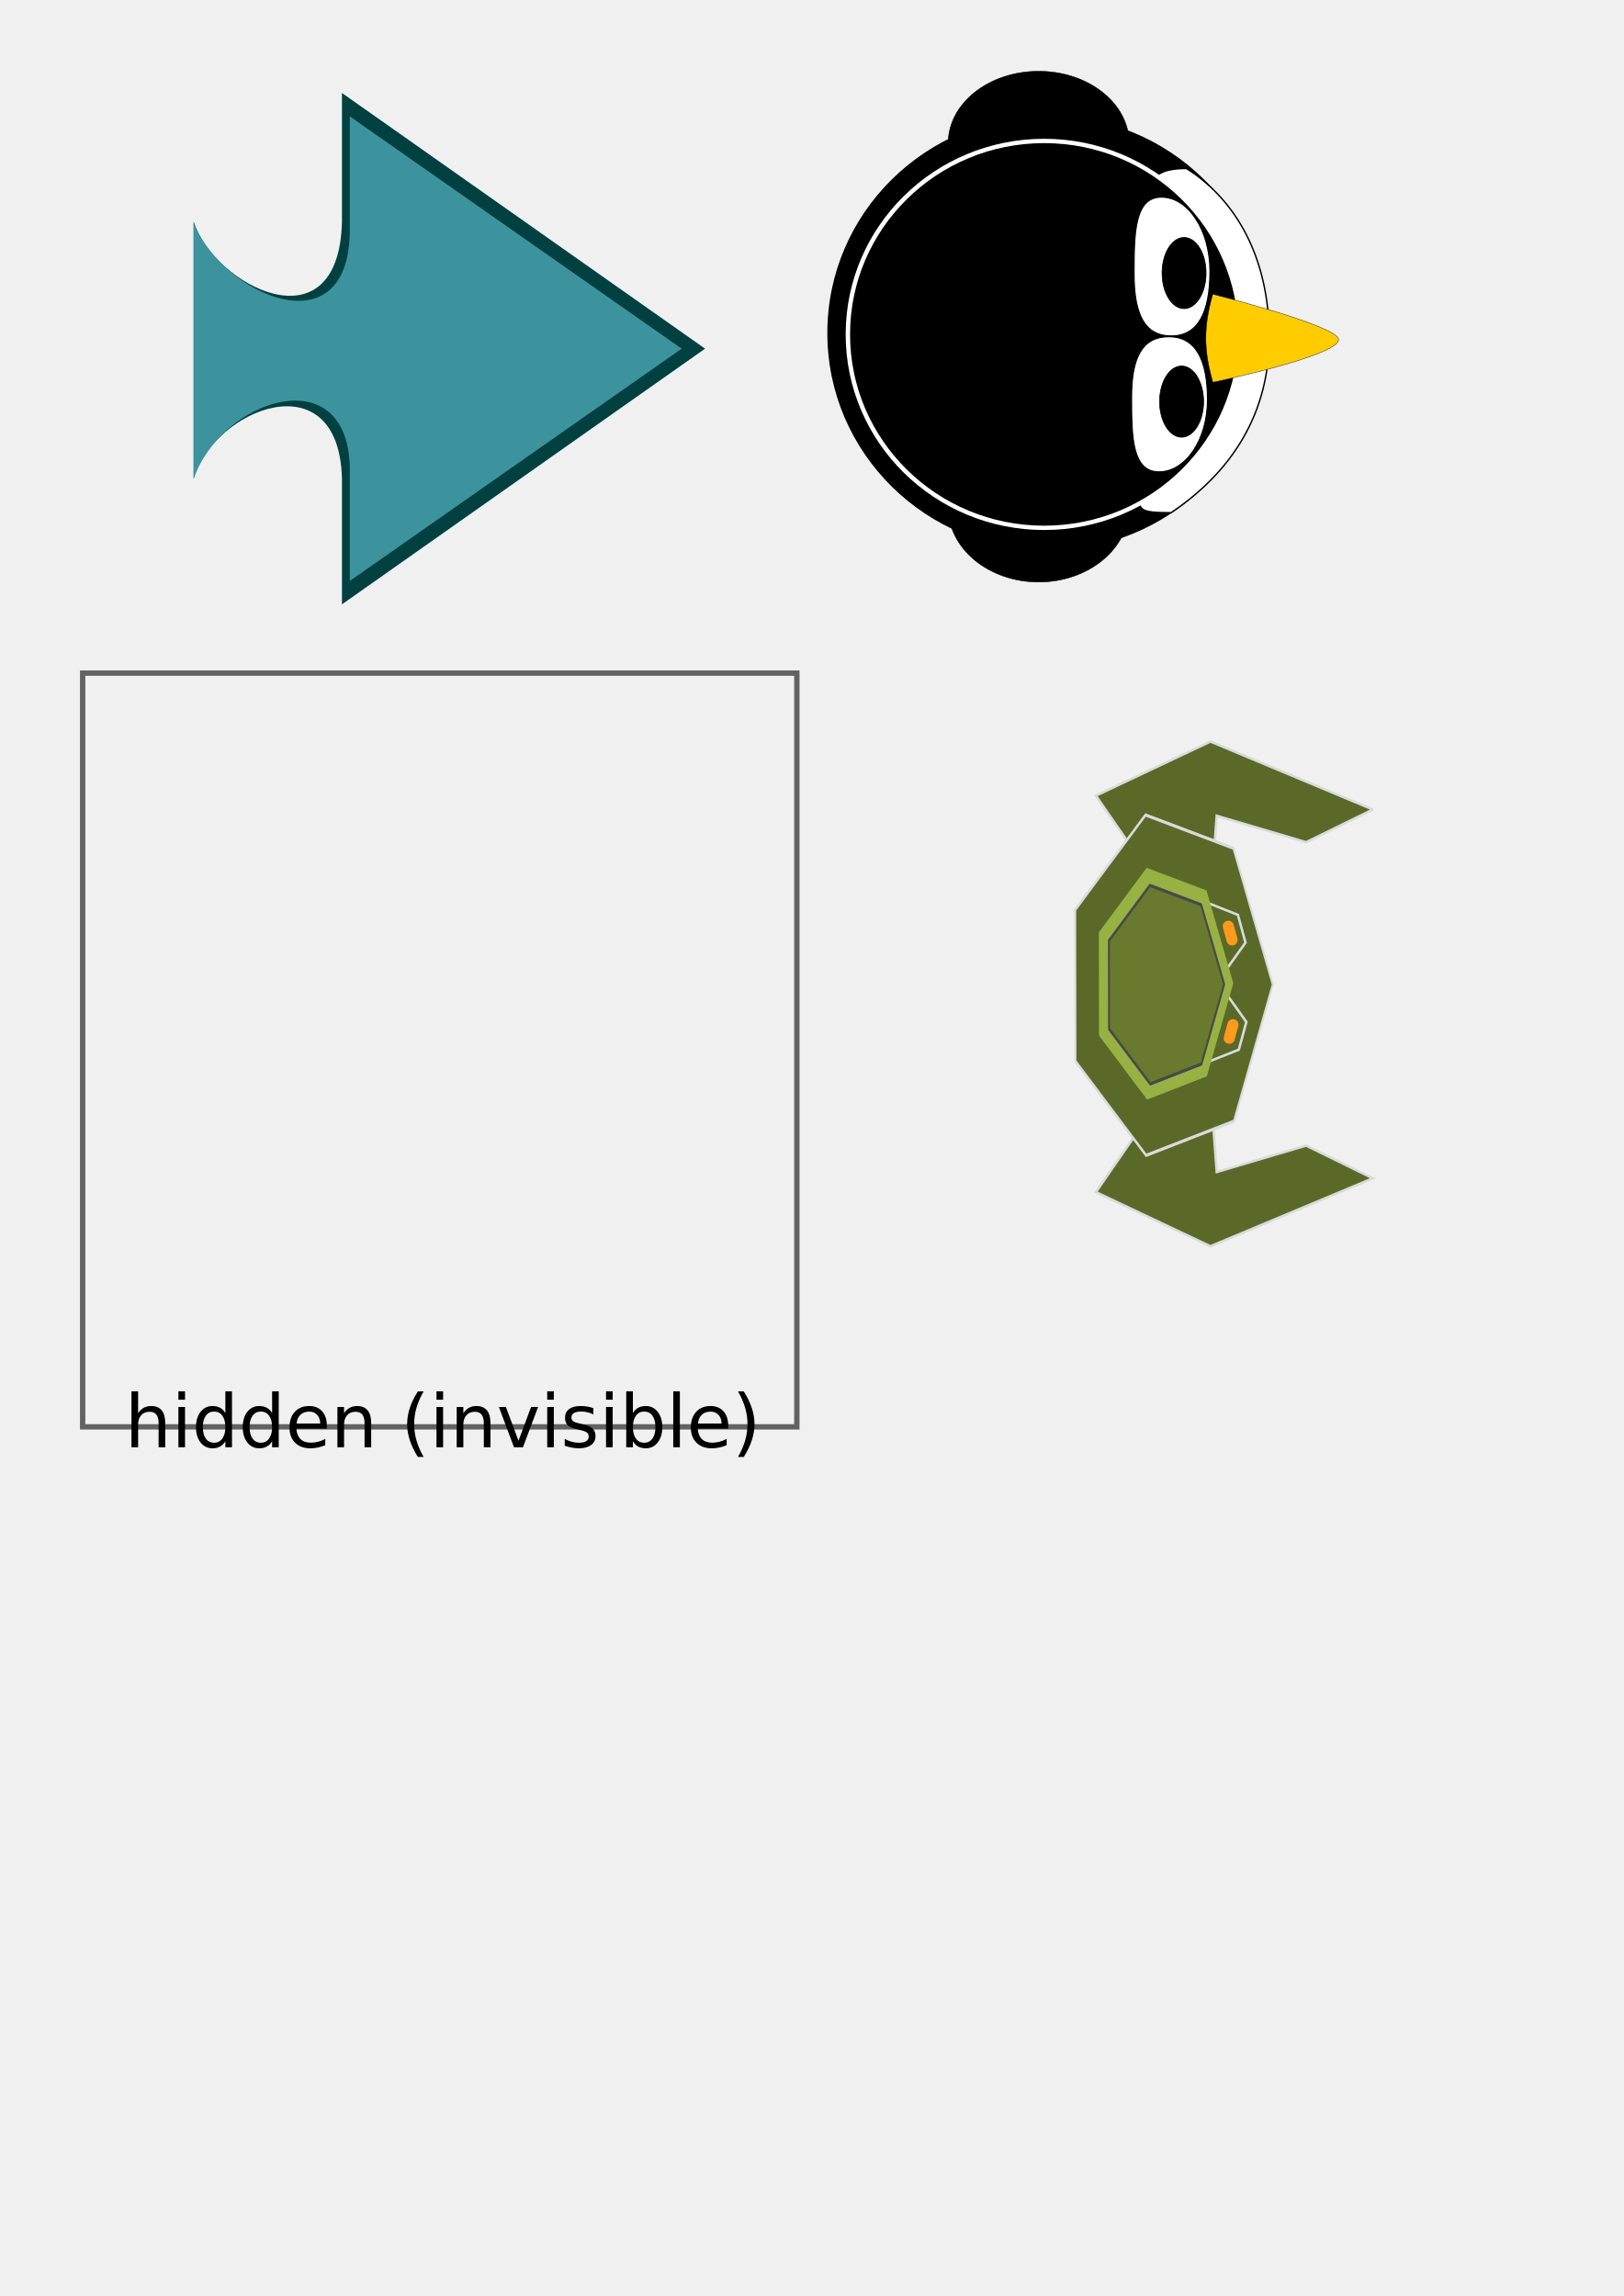
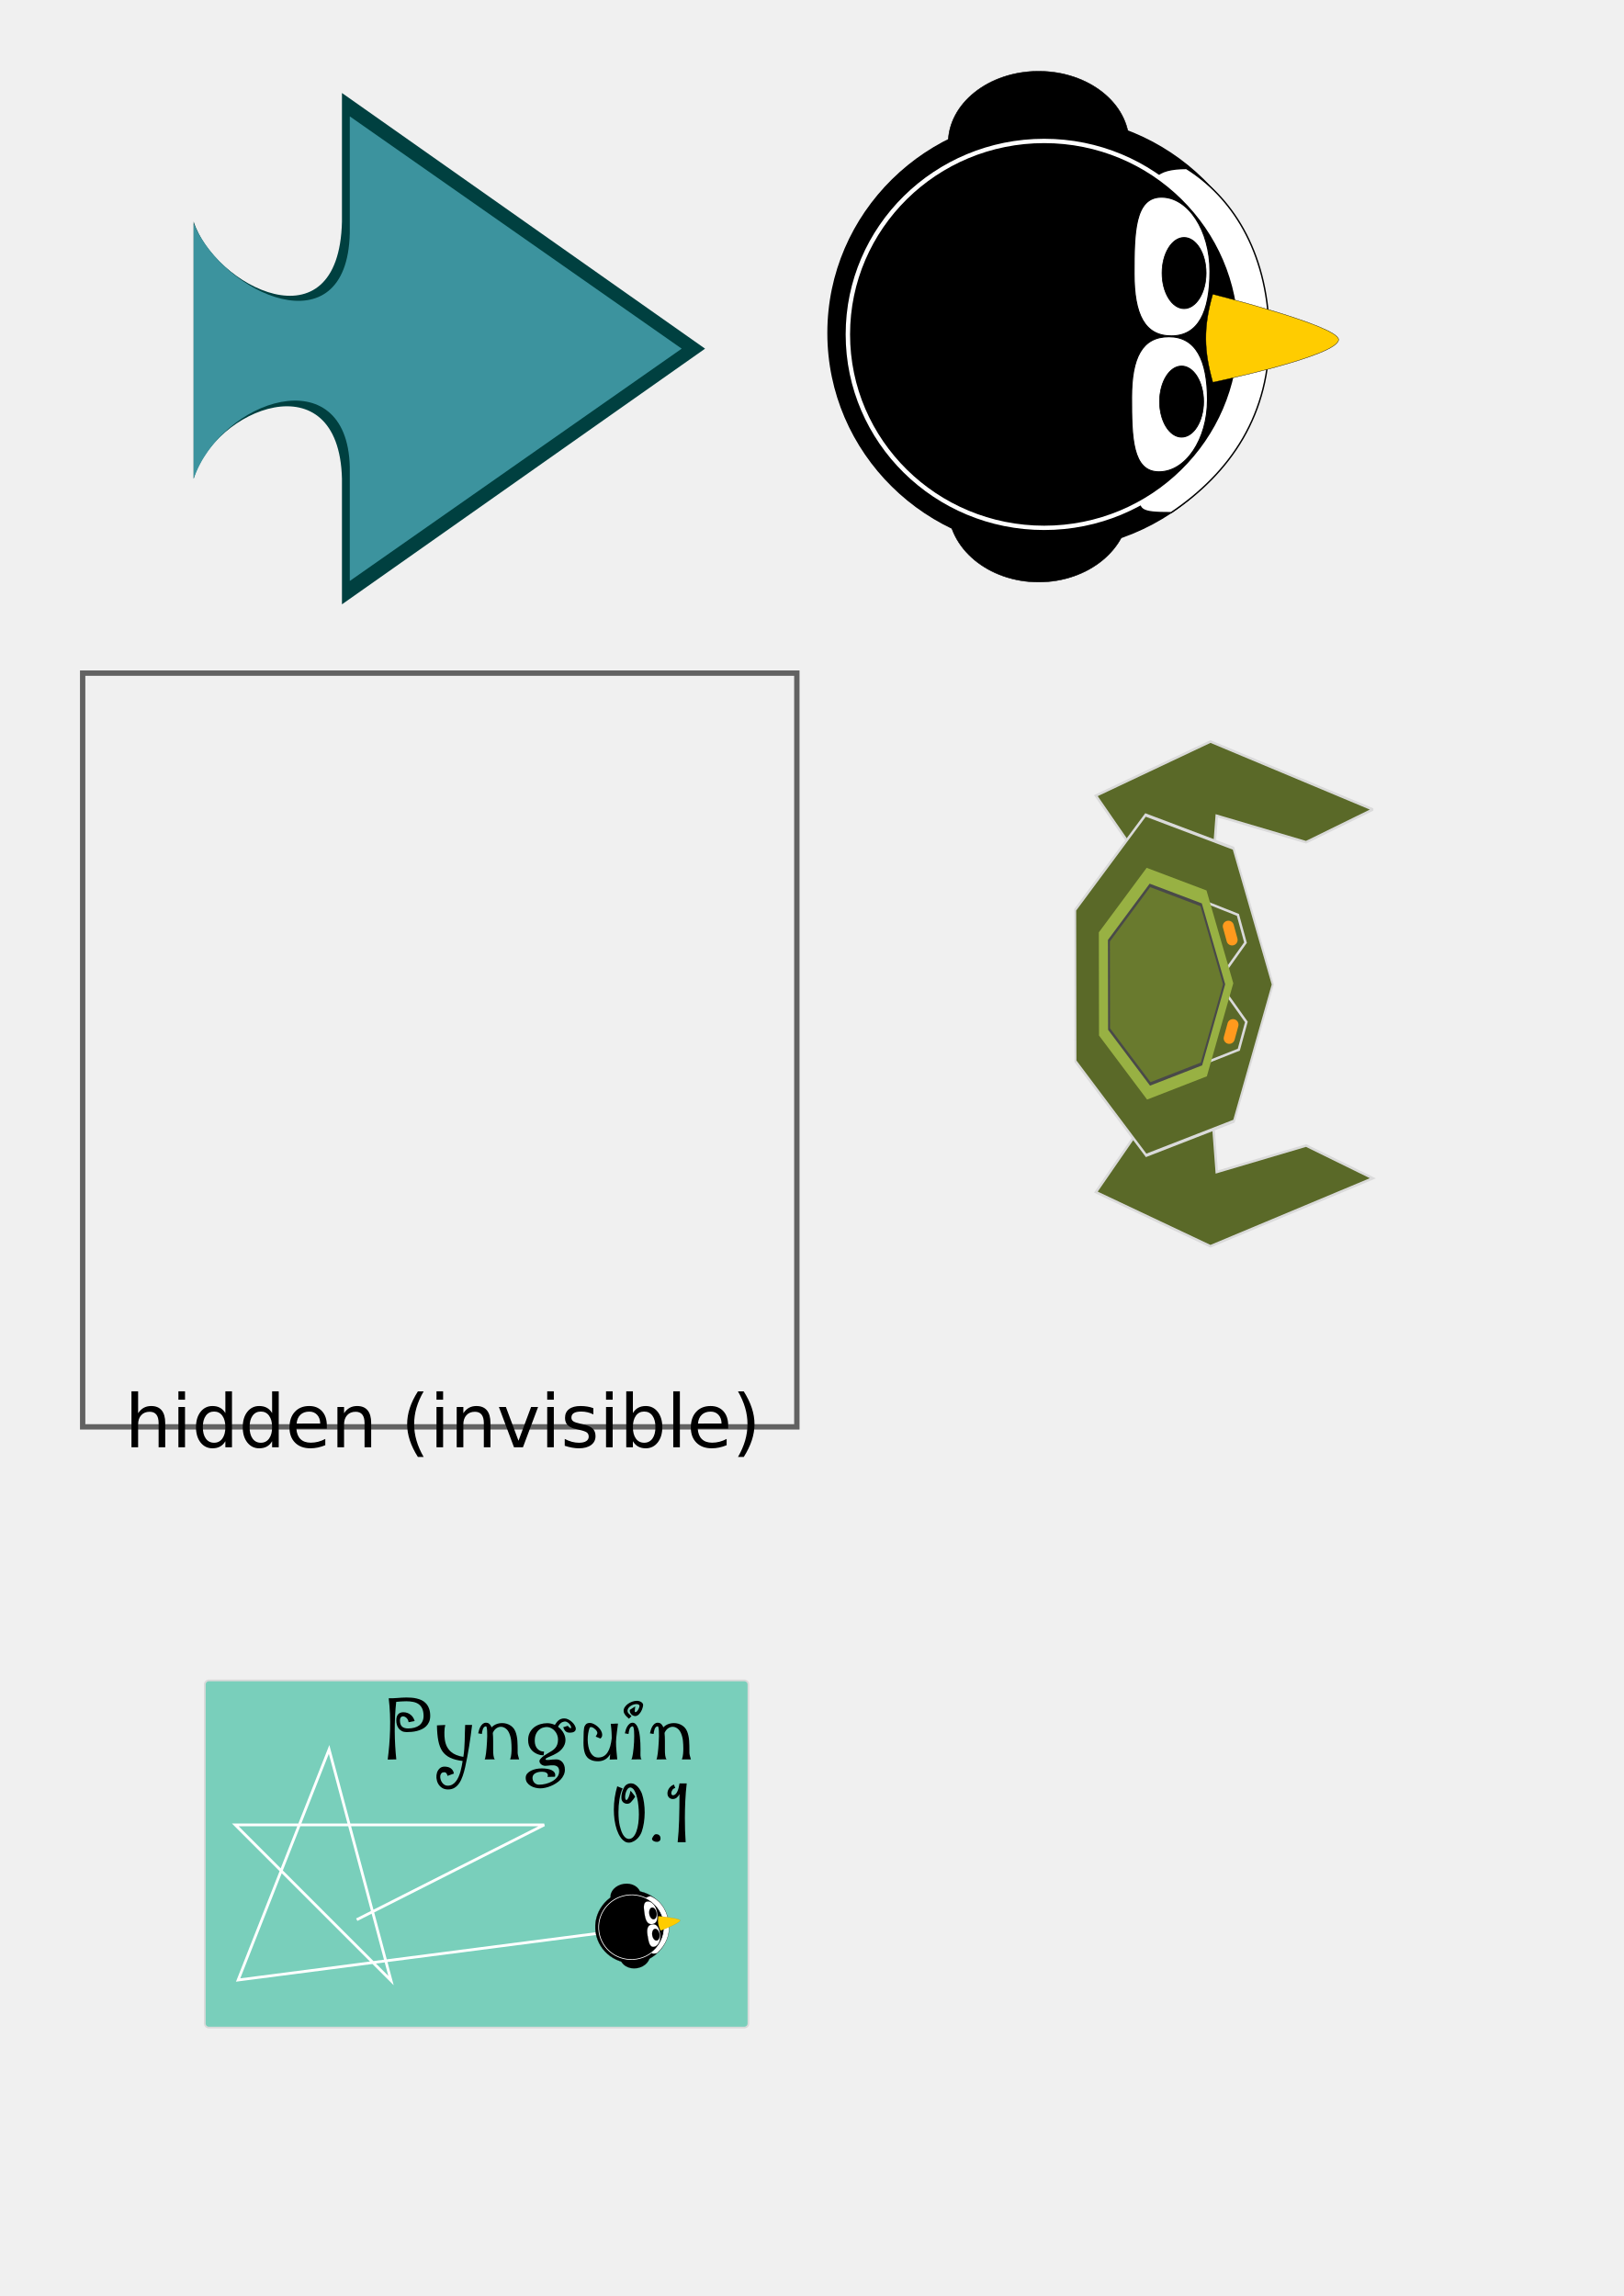
<svg xmlns="http://www.w3.org/2000/svg" width="595.276pt" height="841.89pt">
  <defs>
  </defs>
  <g id="pynguin">
    <path id="path2844" fill="#000000" fill-opacity="1" fill-rule="nonzero" stroke="#000000" stroke-opacity="1" stroke-width="0.731" stroke-linecap="butt" stroke-linejoin="miter" stroke-miterlimit="4" d="M225.714 112.857C225.714 175.186 175.186 225.714 112.857 225.714C50.528 225.714 0 175.186 0 112.857C0 50.528 50.528 0 112.857 0C175.186 0 225.714 50.528 225.714 112.857Z" transform="matrix(0 0.938718 -0.95236 0 619.726 56.8778)" />
    <path id="path2831" fill="#000000" fill-opacity="1" fill-rule="nonzero" stroke="#000000" stroke-opacity="1" stroke-width="0.731" stroke-linecap="butt" stroke-linejoin="miter" stroke-miterlimit="4" d="M225.714 112.857C225.714 175.186 175.186 225.714 112.857 225.714C50.528 225.714 0 175.186 0 112.857C0 50.528 50.528 0 112.857 0C175.186 0 225.714 50.528 225.714 112.857Z" transform="matrix(0 0.323684 -0.391678 0 551.921 211.506)" />
    <path id="path2829" fill="#000000" fill-opacity="1" fill-rule="nonzero" stroke="#000000" stroke-opacity="1" stroke-width="0.731" stroke-linecap="butt" stroke-linejoin="miter" stroke-miterlimit="4" d="M225.714 112.857C225.714 175.186 175.186 225.714 112.857 225.714C50.528 225.714 0 175.186 0 112.857C0 50.528 50.528 0 112.857 0C175.186 0 225.714 50.528 225.714 112.857Z" transform="matrix(0 0.311823 -0.391699 0 551.923 34.824)" />
    <path id="path2861" fill="#ffffff" fill-opacity="1" fill-rule="nonzero" stroke="#000000" stroke-opacity="1" stroke-width="0.731" stroke-linecap="butt" stroke-linejoin="miter" stroke-miterlimit="4" d="M179.286 50.389C179.286 82.145 175.177 57.889 97.857 57.889C20.537 57.889 0.227 74.578 0 42.532C14.286 20.061 41.971 0.99 85 0.032C128.029 -0.927 158.571 20.061 179.286 50.389Z" transform="matrix(0 0.938718 -0.95236 0 620.436 82.3573)" />
    <g id="g2853" transform="translate(413.383, 67.8533)">
      <path id="path2816" fill="#000000" fill-opacity="1" fill-rule="nonzero" stroke="#ffffff" stroke-opacity="1" stroke-width="2.523" stroke-linecap="butt" stroke-linejoin="miter" stroke-miterlimit="4" d="M225.714 112.857C225.714 175.186 175.186 225.714 112.857 225.714C50.528 225.714 0 175.186 0 112.857C0 50.528 50.528 0 112.857 0C175.186 0 225.714 50.528 225.714 112.857Z" transform="matrix(0 0.838042 -0.850221 0 192.979 1.057)" />
      <path id="path2818" fill="#ffcc00" fill-opacity="1" fill-rule="nonzero" stroke="#000000" stroke-opacity="1" stroke-width="0.206" stroke-linecap="butt" stroke-linejoin="miter" stroke-miterlimit="4" d="M51.397 72.294C33.215 77.345 19.698 77.891 0 72.336C0 72.336 18.485 0 26.486 0C36.087 0 51.397 72.294 51.397 72.294Z" transform="matrix(0 0.838042 -0.850221 0 240.949 75.9766)" />
      <path id="path2821" fill="#ffffff" fill-opacity="1" fill-rule="nonzero" stroke="#000000" stroke-opacity="1" stroke-width="0.607" stroke-linecap="butt" stroke-linejoin="miter" stroke-miterlimit="4" d="M80.939 22.169C80.939 37.57 68.437 43.624 44.575 43.624C20.713 43.624 0 43.286 0 27.885C0 12.485 19.344 0 43.206 0C67.069 0 80.939 6.769 80.939 22.169Z" transform="matrix(0 0.838042 -0.850221 0 178.07 28.5408)" />
      <path id="path2825" fill="#000000" fill-opacity="1" fill-rule="nonzero" stroke="#000000" stroke-opacity="1" stroke-width="0.731" stroke-linecap="butt" stroke-linejoin="miter" stroke-miterlimit="4" d="M48.571 24.286C48.571 37.698 37.698 48.571 24.286 48.571C10.873 48.571 0 37.698 0 24.286C0 10.873 10.873 0 24.286 0C37.698 0 48.571 10.873 48.571 24.286Z" transform="matrix(0 0.713316 -0.443576 0 176.188 48.3167)" />
      <path id="path2834" fill="#ffffff" fill-opacity="1" fill-rule="nonzero" stroke="#000000" stroke-opacity="1" stroke-width="0.599" stroke-linecap="butt" stroke-linejoin="miter" stroke-miterlimit="4" d="M0 22.173C0 37.577 12.172 43.632 35.405 43.632C58.638 43.632 78.804 43.294 78.804 27.89C78.804 12.487 59.971 0 36.738 0C13.505 0 0 6.77 0 22.173Z" transform="matrix(0 0.838042 -0.850221 0 176.859 96.778)" />
      <path id="path2827" fill="#000000" fill-opacity="1" fill-rule="nonzero" stroke="#000000" stroke-opacity="1" stroke-width="0.731" stroke-linecap="butt" stroke-linejoin="miter" stroke-miterlimit="4" d="M48.571 24.286C48.571 37.698 37.698 48.571 24.286 48.571C10.873 48.571 0 37.698 0 24.286C0 10.873 10.873 0 24.286 0C37.698 0 48.571 10.873 48.571 24.286Z" transform="matrix(0 0.713316 -0.443576 0 174.973 111.159)" />
    </g>
  </g>
  <g id="arrow">
    <path id="rect3672" fill="#004040" fill-opacity="1" fill-rule="nonzero" d="M72.5 62.857L72.5 0L250 125L72.5 250L72.5 188.571C71.071 130 10 154.286 0 188.571L0 125L0 62.857C10 94.286 71.071 125.714 72.5 62.857Z" transform="translate(94.6542, 45.464)" />
    <path id="path3697" fill="#3c939e" fill-opacity="1" fill-rule="nonzero" d="M76.329 57.11L76.329 0L238.571 113.571L76.329 227.143L76.329 171.331C75.023 118.114 13.605 138.037 0 177.223L0 113.571L0 52.312C14.444 87.18 75.023 114.22 76.329 57.11Z" transform="translate(94.6542, 56.8926)" />
  </g>
  <g id="g3785">
    <rect id="hidden" transform="translate(78.7919, 370.017)" fill="#46acb9" fill-opacity="0" fill-rule="nonzero" width="200pt" height="200pt" />
    <rect id="rect3769" transform="translate(40.4061, 329.093)" fill="none" stroke="#626262" stroke-opacity="1" stroke-width="2.617" stroke-linecap="butt" stroke-linejoin="miter" stroke-miterlimit="2" width="261.832pt" height="276.378pt" />
    <text id="text3771" fill="#000000" fill-opacity="1" font-family="Bitstream Vera Sans" font-size="27pt" x="45.749pt" y="530.672pt">
hidden (invisible)    </text>
  </g>
  <g id="robot">
    <rect id="rect4287" transform="translate(443.571, 360.22)" fill="#a7d7de" fill-opacity="0" fill-rule="nonzero" width="200pt" height="200pt" />
    <g id="g4274" transform="translate(515.213, 361.924)">
      <path id="path3816" fill="#5a6928" fill-opacity="1" fill-rule="nonzero" stroke="#dadada" stroke-opacity="1" stroke-width="1.218" stroke-linecap="butt" stroke-linejoin="miter" stroke-miterlimit="2" d="M24.615 62.153L0 26.461L55.999 0L135.382 33.23L102.767 49.23L59.076 36.307L57.23 60.922Z" transform="translate(20.4803, 0.609187)" />
      <path id="path3814" fill="#5a6928" fill-opacity="1" fill-rule="nonzero" stroke="#dadada" stroke-opacity="1" stroke-width="1.218" stroke-linecap="butt" stroke-linejoin="miter" stroke-miterlimit="4" d="M24.615 0L0 35.691L55.999 62.153L135.382 28.922L102.767 12.923L59.076 25.846L57.23 1.231Z" transform="translate(20.4803, 185.221)" />
      <path id="path3795" fill="#5a6928" fill-opacity="1" fill-rule="nonzero" stroke="#dadada" stroke-opacity="1" stroke-width="1.291" stroke-linecap="butt" stroke-linejoin="miter" stroke-miterlimit="4" d="M101.529 129.963L41.17 134.487L0 90.116L9.021 30.264L61.44 0L117.785 22.113L135.626 79.953Z" transform="matrix(0.719384 -0.186137 0.110718 1.20942 0.535833 47.9505)" />
      <g id="g3847" transform="translate(71.8247, 73.822)">
        <path id="rect3809" fill="#5a6928" fill-opacity="1" fill-rule="nonzero" stroke="#dadada" stroke-opacity="1" stroke-width="1.33" stroke-linecap="butt" stroke-linejoin="miter" stroke-miterlimit="4" d="M0 0L16.276 12.207L16.276 27.559L0 40.876Z" transform="matrix(0.883819 -0.241168 0.241168 0.883819 0.748066 4.67339)" />
        <rect id="rect3822" transform="matrix(0.241168 0.883819 -0.883819 0.241168 15.3064 13.7699)" fill="#ff9a1d" fill-opacity="1" fill-rule="nonzero" width="10.101pt" height="4.445pt" rx="2.222pt" ry="2.222pt" />
      </g>
      <g id="g3855" transform="translate(72.2598, 121.261)">
        <path id="path3857" fill="#5a6928" fill-opacity="1" fill-rule="nonzero" stroke="#dadada" stroke-opacity="1" stroke-width="1.33" stroke-linecap="butt" stroke-linejoin="miter" stroke-miterlimit="4" d="M0 0L16.276 12.207L16.276 27.559L0 40.876Z" transform="matrix(0.883819 0.241168 0.241168 -0.883819 0.748066 36.8748)" />
        <rect id="rect3859" transform="matrix(0.241168 -0.883819 -0.883819 -0.241168 15.3064 27.7783)" fill="#ff9a1d" fill-opacity="1" fill-rule="nonzero" width="10.101pt" height="4.445pt" rx="2.222pt" ry="2.222pt" />
      </g>
      <path id="path3861" fill="#98b143" fill-opacity="1" fill-rule="nonzero" d="M101.529 129.963L41.17 134.487L0 90.116L9.021 30.264L61.44 0L117.785 22.113L135.626 79.953Z" transform="matrix(0.489624 -0.12672 0.0753562 0.823362 15.2178 70.1436)" />
      <path id="path3934" fill="#697a2e" fill-opacity="1" fill-rule="nonzero" stroke="#494949" stroke-opacity="1" stroke-width="2.214" stroke-linecap="butt" stroke-linejoin="miter" stroke-miterlimit="4" d="M101.529 129.963L41.17 134.487L0 90.116L9.021 30.264L61.44 0L117.785 22.113L135.626 79.953Z" transform="matrix(0.419506 -0.108545 0.0645646 0.705267 21.1048 77.6202)" />
    </g>
  </g>
+   <g id="splash">
+     <rect id="rect4569" transform="translate(100.092, 821.545)" fill="#79cfbb" fill-opacity="1" fill-rule="nonzero" stroke="#dadada" stroke-opacity="1" stroke-width="0.859" stroke-linecap="butt" stroke-linejoin="miter" stroke-miterlimit="4" width="199.312pt" height="127.312pt" rx="1.516pt" ry="1.516pt" />
+     <g id="text4540" transform="translate(189.51, 829.913)">
+       <path id="path4689" fill="#000000" fill-opacity="1" fill-rule="nonzero" d="M0.492 0.38C1.208 0.395 1.924 0.387 2.64 0.358C3.371 0.313 4.102 0.269 4.833 0.224C5.564 0.164 6.288 0.112 7.004 0.067C7.735 0.022 8.451 0 9.152 0C9.913 3e-05 10.726 0.03 11.591 0.089C12.471 0.149 13.344 0.283 14.209 0.492C15.075 0.686 15.902 0.977 16.693 1.365C17.484 1.753 18.177 2.282 18.774 2.954C19.386 3.625 19.871 4.453 20.229 5.438C20.602 6.422 20.788 7.608 20.788 8.995C20.788 10.129 20.602 11.114 20.229 11.949C19.871 12.77 19.386 13.478 18.774 14.075C18.177 14.657 17.484 15.134 16.693 15.507C15.917 15.865 15.104 16.156 14.254 16.38C13.404 16.589 12.546 16.73 11.681 16.805C10.83 16.88 10.032 16.917 9.286 16.917C8.391 16.917 7.623 16.76 6.982 16.447C6.355 16.119 5.833 15.694 5.415 15.171C4.997 14.649 4.692 14.045 4.498 13.359C4.304 12.673 4.207 11.964 4.207 11.233C4.207 9.891 4.505 8.884 5.102 8.212C5.714 7.541 6.564 7.205 7.653 7.205C8.369 7.205 9.025 7.317 9.622 7.541C10.219 7.75 10.748 8.048 11.211 8.436C11.688 8.809 12.091 9.257 12.419 9.779C12.747 10.301 13.001 10.875 13.18 11.502C13.031 11.532 12.822 11.576 12.553 11.636C12.285 11.681 12.001 11.733 11.703 11.793C11.42 11.852 11.136 11.912 10.853 11.972C10.584 12.016 10.368 12.046 10.204 12.061C10.159 11.584 10.025 11.151 9.801 10.763C9.577 10.375 9.309 10.055 8.995 9.801C8.682 9.547 8.347 9.376 7.989 9.286C7.645 9.182 7.325 9.182 7.026 9.286C6.728 9.376 6.482 9.577 6.288 9.891C6.094 10.204 5.997 10.651 5.997 11.233C5.997 12.591 6.333 13.583 7.004 14.209C7.69 14.821 8.682 15.127 9.98 15.127C11.099 15.127 12.121 15 13.046 14.746C13.986 14.493 14.791 14.112 15.462 13.605C16.134 13.083 16.648 12.427 17.006 11.636C17.379 10.845 17.558 9.92 17.544 8.861C17.514 7.444 17.282 6.28 16.85 5.37C16.432 4.46 15.843 3.744 15.082 3.222C14.336 2.7 13.448 2.342 12.419 2.148C11.39 1.939 10.271 1.835 9.063 1.835C8.257 1.835 7.444 1.865 6.624 1.924C5.818 1.984 4.997 2.051 4.162 2.126C3.908 4.438 3.722 6.81 3.603 9.242C3.498 11.658 3.446 14.075 3.446 16.492C3.461 18.893 3.536 21.258 3.67 23.585C3.804 25.912 3.983 28.135 4.207 30.253C4.058 30.253 3.782 30.253 3.379 30.253C2.976 30.268 2.543 30.283 2.081 30.298C1.633 30.313 1.208 30.321 0.806 30.321C0.418 30.336 0.149 30.343 0 30.343C0.298 28.105 0.552 25.748 0.761 23.272C0.97 20.796 1.104 18.274 1.164 15.709C1.238 13.143 1.223 10.569 1.119 7.989C1.014 5.393 0.806 2.857 0.492 0.38" />
+       <path id="path4691" fill="#000000" fill-opacity="1" fill-rule="nonzero" d="M17.456 0C17.038 3.491 16.553 6.967 16.001 10.428C15.464 13.874 14.815 17.29 14.055 20.676C13.711 22.228 13.309 23.66 12.846 24.973C12.399 26.3 11.847 27.449 11.19 28.419C10.549 29.388 9.781 30.149 8.886 30.701C7.99 31.253 6.931 31.529 5.708 31.529C4.515 31.529 3.508 31.253 2.687 30.701C1.882 30.149 1.255 29.455 0.808 28.62C0.375 27.799 0.114 26.904 0.024 25.935C-0.05 24.98 0.047 24.085 0.315 23.25C0.599 22.429 1.046 21.743 1.658 21.191C2.269 20.639 3.045 20.363 3.985 20.363C4.507 20.363 5.022 20.423 5.529 20.542C6.051 20.661 6.521 20.855 6.939 21.124C7.356 21.407 7.707 21.765 7.99 22.198C8.289 22.631 8.475 23.16 8.55 23.787C8.416 23.816 8.207 23.884 7.923 23.988C7.64 24.092 7.334 24.204 7.006 24.324C6.693 24.443 6.387 24.555 6.088 24.659C5.805 24.764 5.589 24.838 5.44 24.883C5.38 24.674 5.313 24.458 5.238 24.234C5.164 24.025 5.059 23.831 4.925 23.652C4.806 23.488 4.641 23.354 4.433 23.25C4.239 23.145 3.992 23.1 3.694 23.115C3.157 23.13 2.739 23.302 2.441 23.63C2.158 23.958 1.979 24.368 1.904 24.861C1.844 25.353 1.882 25.875 2.016 26.427C2.15 26.994 2.374 27.516 2.687 27.994C3 28.486 3.388 28.889 3.851 29.202C4.328 29.53 4.873 29.694 5.484 29.694C6.364 29.694 7.14 29.5 7.811 29.112C8.483 28.724 9.065 28.202 9.557 27.546C10.064 26.904 10.497 26.166 10.855 25.331C11.213 24.495 11.519 23.63 11.772 22.735C12.026 21.84 12.235 20.945 12.399 20.05C12.563 19.169 12.704 18.357 12.824 17.611C10.392 17.312 8.378 16.79 6.782 16.044C5.186 15.298 3.91 14.247 2.956 12.889C2.016 11.517 1.345 9.794 0.942 7.72C0.539 5.646 0.315 3.14 0.27 0.201L4.343 0C4.209 0.477 4.104 1.022 4.03 1.634C3.97 2.23 3.933 2.849 3.918 3.491C3.903 4.117 3.911 4.751 3.94 5.393C3.97 6.019 4.03 6.609 4.119 7.161C4.313 8.488 4.664 9.644 5.171 10.629C5.693 11.599 6.342 12.427 7.118 13.113C7.908 13.784 8.811 14.321 9.825 14.724C10.855 15.127 11.974 15.418 13.182 15.597C13.391 14.299 13.54 13.008 13.63 11.726C13.719 10.428 13.786 9.13 13.831 7.832C13.876 6.534 13.905 5.236 13.92 3.938C13.935 2.64 13.98 1.328 14.055 1.13687e-13L17.456 1.13687e-13" transform="translate(23.807, 13.4261)" />
+       <path id="path4693" fill="#000000" fill-opacity="1" fill-rule="nonzero" d="M0 5.191C0.104 4.654 0.254 4.08 0.448 3.468C0.641 2.857 0.888 2.297 1.186 1.79C1.499 1.268 1.865 0.843 2.282 0.515C2.715 0.172 3.207 1e-05 3.759 0C4.475 1e-05 5.05 0.201 5.482 0.604C5.915 1.007 6.273 1.559 6.556 2.26C7.064 1.708 7.653 1.268 8.324 0.94C9.01 0.597 9.726 0.373 10.472 0.269C11.233 0.149 12.002 0.142 12.777 0.246C13.553 0.351 14.284 0.567 14.97 0.895C15.671 1.223 16.298 1.663 16.85 2.215C17.402 2.767 17.834 3.424 18.148 4.184C18.446 4.915 18.67 5.661 18.819 6.422C18.983 7.183 19.095 7.966 19.155 8.772C19.229 9.577 19.267 10.405 19.267 11.255C19.281 12.091 19.289 12.956 19.289 13.851C19.289 14.224 19.289 14.53 19.289 14.769C19.304 15.007 19.334 15.261 19.378 15.53C19.423 15.783 19.498 16.089 19.602 16.447C19.707 16.805 19.848 17.297 20.027 17.924L15.619 17.924C15.783 17.506 15.91 17.066 15.999 16.604C16.089 16.141 16.156 15.679 16.201 15.216C16.246 14.739 16.276 14.284 16.29 13.851C16.305 13.404 16.313 12.986 16.313 12.598C16.313 11.36 16.253 10.137 16.134 8.928C16.029 7.72 15.738 6.519 15.261 5.326C14.813 4.207 14.217 3.379 13.471 2.842C12.74 2.29 11.972 2.006 11.166 1.992C10.375 1.977 9.615 2.223 8.884 2.73C8.153 3.237 7.571 3.991 7.138 4.99C7.258 6.169 7.317 7.451 7.317 8.839C7.317 10.226 7.317 11.621 7.317 13.023C7.317 13.546 7.324 14.053 7.34 14.545C7.355 15.037 7.392 15.5 7.452 15.932C7.511 16.365 7.593 16.753 7.698 17.096C7.817 17.439 7.966 17.715 8.145 17.924C7.996 17.909 7.683 17.901 7.205 17.901C6.728 17.901 6.213 17.909 5.661 17.924C5.109 17.939 4.587 17.946 4.095 17.946C3.618 17.961 3.304 17.953 3.155 17.924C3.275 17.805 3.386 17.476 3.491 16.939C3.61 16.402 3.722 15.746 3.826 14.97C3.931 14.18 4.02 13.299 4.095 12.33C4.185 11.36 4.252 10.383 4.296 9.398C4.356 8.399 4.393 7.437 4.408 6.512C4.423 5.587 4.408 4.766 4.364 4.05C4.334 3.334 4.266 2.767 4.162 2.35C4.058 1.917 3.923 1.716 3.759 1.745C3.371 1.805 3.058 1.962 2.82 2.215C2.596 2.469 2.417 2.775 2.282 3.133C2.148 3.491 2.044 3.879 1.969 4.296C1.909 4.714 1.85 5.117 1.79 5.505L1e-05 5.191" transform="translate(44.2391, 12.3296)" />
+       <path id="path4695" fill="#000000" fill-opacity="1" fill-rule="nonzero" d="M8.749 18.058C8.332 18.058 7.854 18.013 7.317 17.924C6.795 17.819 6.251 17.655 5.684 17.432C5.117 17.193 4.565 16.887 4.028 16.514C3.491 16.141 3.013 15.679 2.596 15.127C2.178 14.575 1.835 13.926 1.566 13.18C1.313 12.434 1.186 11.569 1.186 10.584C1.186 9.212 1.447 8.011 1.969 6.982C2.506 5.937 3.207 5.072 4.073 4.386C4.953 3.7 5.952 3.185 7.071 2.842C8.205 2.499 9.361 2.327 10.54 2.327C11.181 2.327 11.815 2.402 12.442 2.551C13.068 2.7 13.672 2.902 14.254 3.155C14.523 2.737 14.799 2.342 15.082 1.969C15.366 1.581 15.686 1.246 16.044 0.962C16.402 0.664 16.805 0.433 17.253 0.269C17.715 0.09 18.252 2e-05 18.864 0C19.52 2e-05 20.184 0.172 20.855 0.515C21.541 0.858 22.153 1.29 22.69 1.813C23.242 2.32 23.682 2.879 24.01 3.491C24.354 4.088 24.51 4.647 24.48 5.169C24.465 5.676 24.227 6.101 23.764 6.445C23.317 6.788 22.571 6.959 21.527 6.959C21.019 6.959 20.594 6.892 20.251 6.758C19.908 6.609 19.617 6.415 19.378 6.176C19.14 5.922 18.938 5.639 18.774 5.326C18.61 5.012 18.461 4.677 18.327 4.319C18.476 4.274 18.647 4.222 18.841 4.162C19.05 4.088 19.259 4.02 19.468 3.961C19.677 3.886 19.878 3.819 20.072 3.759C20.266 3.7 20.43 3.655 20.564 3.625C21.116 4.267 21.519 4.639 21.773 4.744C22.041 4.848 22.19 4.796 22.22 4.587C22.25 4.378 22.175 4.073 21.997 3.67C21.832 3.267 21.579 2.887 21.236 2.529C20.892 2.171 20.475 1.887 19.983 1.678C19.505 1.469 18.983 1.462 18.416 1.656C18.013 1.76 17.678 1.902 17.409 2.081C17.141 2.26 16.91 2.461 16.715 2.685C16.522 2.894 16.35 3.125 16.201 3.379C16.067 3.618 15.932 3.849 15.798 4.073C16.41 4.52 16.962 5.035 17.454 5.617C17.961 6.198 18.371 6.817 18.685 7.474C19.013 8.13 19.237 8.816 19.356 9.533C19.475 10.234 19.468 10.95 19.334 11.681C19.199 12.397 18.923 13.105 18.506 13.806C18.103 14.508 17.536 15.179 16.805 15.82C16.328 16.238 15.813 16.611 15.261 16.939C14.709 17.267 14.157 17.566 13.605 17.834C13.068 18.088 12.553 18.319 12.061 18.528C11.569 18.722 11.136 18.908 10.763 19.087C10.405 19.252 10.122 19.416 9.913 19.58C9.719 19.729 9.652 19.878 9.712 20.027C9.771 20.206 9.95 20.303 10.249 20.318C10.547 20.348 10.927 20.341 11.39 20.296C11.867 20.251 12.412 20.191 13.023 20.117C13.635 20.057 14.284 20.027 14.97 20.027C15.507 20.027 16.022 20.132 16.514 20.34C17.021 20.564 17.469 20.885 17.857 21.303C18.245 21.735 18.558 22.265 18.797 22.892C19.035 23.518 19.155 24.242 19.155 25.062C19.155 25.987 18.961 26.86 18.573 27.68C18.2 28.501 17.693 29.247 17.051 29.918C16.41 30.589 15.671 31.186 14.836 31.708C14.015 32.245 13.158 32.693 12.262 33.051C11.367 33.423 10.472 33.707 9.577 33.901C8.682 34.095 7.854 34.192 7.093 34.192C6.377 34.192 5.602 34.095 4.766 33.901C3.931 33.707 3.163 33.401 2.461 32.983C1.76 32.581 1.171 32.051 0.694 31.395C0.231 30.753 0 29.97 0 29.045C0 28.255 0.239 27.568 0.716 26.986C1.208 26.42 1.835 25.942 2.596 25.554C3.357 25.181 4.199 24.898 5.124 24.704C6.064 24.525 6.982 24.436 7.877 24.436C8.742 24.436 9.6 24.503 10.45 24.637C11.315 24.771 12.069 24.995 12.71 25.308C13.351 25.622 13.829 26.039 14.142 26.561C14.47 27.083 14.523 27.732 14.299 28.508L10.674 28.598C10.868 28.046 10.89 27.605 10.741 27.277C10.592 26.949 10.36 26.696 10.047 26.517C9.734 26.337 9.383 26.218 8.995 26.159C8.608 26.099 8.264 26.069 7.966 26.069C7.325 26.069 6.728 26.129 6.176 26.248C5.624 26.382 5.139 26.561 4.721 26.785C4.319 27.024 3.991 27.315 3.737 27.658C3.498 28.016 3.364 28.419 3.334 28.866C3.304 29.299 3.357 29.724 3.491 30.142C3.625 30.574 3.826 30.955 4.095 31.283C4.378 31.626 4.721 31.894 5.124 32.088C5.527 32.297 5.982 32.402 6.489 32.402C7.563 32.402 8.675 32.26 9.823 31.977C10.987 31.693 12.054 31.268 13.023 30.701C13.993 30.149 14.791 29.463 15.418 28.642C16.044 27.822 16.357 26.875 16.358 25.8C16.357 25.114 16.238 24.57 15.999 24.167C15.761 23.779 15.447 23.488 15.06 23.294C14.672 23.1 14.232 22.981 13.739 22.936C13.262 22.906 12.77 22.906 12.262 22.936C11.755 22.981 11.263 23.033 10.786 23.093C10.308 23.153 9.891 23.182 9.533 23.182C9.07 23.182 8.615 23.07 8.168 22.847C7.735 22.638 7.384 22.362 7.116 22.019C6.862 21.691 6.728 21.318 6.713 20.9C6.713 20.482 6.914 20.072 7.317 19.669C7.869 19.058 8.466 18.543 9.107 18.125C9.749 17.693 10.383 17.297 11.009 16.939C11.636 16.581 12.233 16.223 12.8 15.865C13.381 15.492 13.896 15.06 14.344 14.567C14.791 14.075 15.142 13.493 15.395 12.822C15.664 12.136 15.798 11.285 15.798 10.271C15.798 9.51 15.656 8.772 15.373 8.056C15.104 7.34 14.724 6.706 14.232 6.154C13.754 5.587 13.187 5.132 12.531 4.789C11.889 4.431 11.196 4.237 10.45 4.207C9.794 4.192 9.107 4.296 8.391 4.52C7.675 4.729 7.019 5.109 6.422 5.661C5.825 6.198 5.333 6.922 4.945 7.832C4.572 8.727 4.401 9.846 4.431 11.188C4.445 11.904 4.557 12.568 4.766 13.18C4.975 13.792 5.273 14.321 5.661 14.769C6.064 15.216 6.541 15.574 7.093 15.843C7.645 16.096 8.272 16.223 8.973 16.223L8.749 18.058" transform="translate(67.4662, 10.2262)" />
+       <path id="path4697" fill="#000000" fill-opacity="1" fill-rule="nonzero" d="M13.337 0.423C13.948 0.453 14.538 0.438 15.104 0.378C15.686 0.318 16.276 0.303 16.872 0.333C16.663 1.944 16.492 3.287 16.358 4.361C16.223 5.42 16.119 6.345 16.044 7.136C15.97 7.926 15.925 8.642 15.91 9.284C15.91 9.925 15.925 10.626 15.955 11.387C15.999 12.148 16.067 13.036 16.156 14.05C16.261 15.05 16.38 16.31 16.514 17.832C16.365 17.832 16.111 17.832 15.753 17.832C15.41 17.847 15.037 17.862 14.634 17.877C14.247 17.892 13.881 17.899 13.538 17.899C13.195 17.914 12.949 17.921 12.8 17.921C12.889 16.967 12.979 16.094 13.068 15.303C12.8 15.766 12.479 16.206 12.106 16.623C11.748 17.026 11.33 17.384 10.853 17.698C10.39 18.011 9.868 18.257 9.286 18.436C8.72 18.63 8.085 18.734 7.384 18.749C6.072 18.779 4.975 18.622 4.095 18.279C3.215 17.951 2.499 17.504 1.947 16.937C1.395 16.355 0.985 15.676 0.716 14.9C0.448 14.125 0.261 13.304 0.157 12.439C0.052 11.574 0 10.694 0 9.799C0.015 8.904 0.03 8.038 0.045 7.203C0.06 6.86 0.067 6.427 0.067 5.905C0.067 5.383 0.082 4.846 0.112 4.294C0.142 3.742 0.194 3.212 0.269 2.705C0.343 2.183 0.47 1.758 0.649 1.43C0.962 0.848 1.358 0.453 1.835 0.244C2.327 0.035 2.849 -0.04 3.401 0.02C3.953 0.08 4.52 0.259 5.102 0.557C5.699 0.855 6.251 1.221 6.758 1.653C7.28 2.086 7.735 2.571 8.123 3.108C8.526 3.645 8.809 4.189 8.973 4.741C9.152 5.278 9.197 5.801 9.107 6.308C9.018 6.815 8.749 7.263 8.302 7.65L5.975 6.688C6.109 6.464 6.266 6.188 6.445 5.86C6.639 5.532 6.75 5.234 6.78 4.965C6.795 4.712 6.721 4.443 6.557 4.16C6.407 3.861 6.206 3.578 5.952 3.309C5.699 3.041 5.415 2.802 5.102 2.593C4.804 2.384 4.513 2.235 4.229 2.146C3.946 2.041 3.685 2.011 3.446 2.056C3.222 2.101 3.066 2.243 2.976 2.481C2.693 3.227 2.469 4.107 2.305 5.122C2.141 6.121 2.059 7.158 2.059 8.232C2.074 9.306 2.178 10.366 2.372 11.41C2.566 12.454 2.872 13.386 3.29 14.207C3.707 15.027 4.244 15.691 4.901 16.198C5.557 16.691 6.355 16.929 7.295 16.914C8.324 16.899 9.212 16.668 9.958 16.221C10.704 15.773 11.33 15.139 11.838 14.319C12.36 13.498 12.777 12.514 13.091 11.365C13.404 10.216 13.643 8.933 13.807 7.516C13.807 7.009 13.8 6.517 13.784 6.039C13.784 5.562 13.762 5.047 13.717 4.495C13.687 3.943 13.643 3.339 13.583 2.683C13.523 2.026 13.441 1.273 13.337 0.423" transform="translate(95.7058, 12.4216)" />
+       <path id="path4699" fill="#000000" fill-opacity="1" fill-rule="nonzero" d="M0.604 15.91C0.709 15.373 0.858 14.799 1.052 14.187C1.261 13.575 1.514 13.016 1.813 12.509C2.126 11.987 2.491 11.561 2.909 11.233C3.327 10.89 3.812 10.719 4.364 10.719C4.886 10.719 5.341 10.898 5.729 11.256C6.131 11.599 6.474 12.076 6.758 12.688C7.056 13.299 7.302 14.023 7.496 14.858C7.69 15.694 7.839 16.596 7.944 17.566C8.063 18.535 8.145 19.557 8.19 20.631C8.235 21.691 8.257 22.757 8.257 23.831C8.257 24.354 8.25 24.861 8.235 25.353C8.22 25.83 8.22 26.278 8.235 26.696C8.25 27.113 8.294 27.494 8.369 27.837C8.459 28.165 8.593 28.433 8.772 28.642C8.623 28.628 8.302 28.62 7.81 28.62C7.332 28.62 6.818 28.627 6.266 28.642C5.714 28.657 5.191 28.665 4.699 28.665C4.222 28.68 3.909 28.672 3.759 28.642C3.909 28.523 4.05 28.202 4.185 27.68C4.319 27.143 4.446 26.487 4.565 25.711C4.684 24.92 4.789 24.04 4.878 23.071C4.983 22.101 5.057 21.124 5.102 20.139C5.147 19.155 5.169 18.2 5.169 17.275C5.184 16.335 5.162 15.507 5.102 14.791C5.057 14.075 4.968 13.508 4.833 13.091C4.714 12.658 4.557 12.449 4.364 12.464C3.976 12.524 3.662 12.68 3.424 12.934C3.2 13.188 3.021 13.493 2.887 13.851C2.752 14.209 2.648 14.597 2.573 15.015C2.514 15.433 2.454 15.835 2.394 16.223L0.604 15.91M5.684 2.752C5.684 2.931 5.654 3.17 5.594 3.468C5.549 3.767 5.512 4.065 5.482 4.363C5.453 4.662 5.445 4.93 5.46 5.169C5.49 5.393 5.579 5.52 5.729 5.549C5.952 5.594 6.191 5.482 6.445 5.214C6.713 4.945 6.952 4.625 7.161 4.252C7.384 3.864 7.548 3.483 7.653 3.11C7.772 2.737 7.795 2.461 7.72 2.282C7.601 2.014 7.377 1.827 7.049 1.723C6.721 1.619 6.348 1.589 5.93 1.634C5.527 1.663 5.094 1.76 4.632 1.924C4.184 2.089 3.767 2.305 3.379 2.573C2.991 2.842 2.663 3.155 2.394 3.513C2.126 3.856 1.969 4.229 1.924 4.632C1.895 5.005 1.931 5.326 2.036 5.594C2.156 5.848 2.312 6.079 2.506 6.288C2.715 6.497 2.939 6.691 3.178 6.87C3.416 7.049 3.647 7.25 3.871 7.474C3.662 7.683 3.453 7.899 3.245 8.123C3.036 8.332 2.812 8.541 2.573 8.749C2.29 8.466 1.992 8.19 1.678 7.921C1.38 7.638 1.104 7.347 0.85 7.049C0.612 6.735 0.41 6.4 0.246 6.042C0.082 5.684 0 5.288 0 4.856C0 4.229 0.201 3.625 0.604 3.043C1.007 2.447 1.522 1.924 2.148 1.477C2.79 1.029 3.491 0.671 4.252 0.403C5.027 0.134 5.781 3e-05 6.512 0C6.87 3e-05 7.228 0.052 7.586 0.157C7.944 0.261 8.265 0.403 8.548 0.582C8.846 0.761 9.085 0.977 9.264 1.231C9.443 1.469 9.533 1.731 9.533 2.014C9.533 2.327 9.48 2.678 9.376 3.066C9.286 3.454 9.16 3.856 8.995 4.274C8.831 4.677 8.63 5.072 8.391 5.46C8.153 5.833 7.892 6.176 7.608 6.489C7.325 6.788 7.019 7.026 6.691 7.205C6.362 7.384 6.027 7.474 5.684 7.474C5.326 7.474 4.975 7.392 4.632 7.228C4.289 7.064 3.991 6.847 3.737 6.579C3.483 6.295 3.282 5.975 3.133 5.617C2.998 5.244 2.954 4.856 2.998 4.453L5.684 2.752" transform="translate(115.33, 1.61113)" />
+       <path id="path4701" fill="#000000" fill-opacity="1" fill-rule="nonzero" d="M0 5.191C0.104 4.654 0.254 4.08 0.448 3.468C0.641 2.857 0.888 2.297 1.186 1.79C1.499 1.268 1.865 0.843 2.282 0.515C2.715 0.172 3.207 1e-05 3.759 0C4.475 1e-05 5.05 0.201 5.482 0.604C5.915 1.007 6.273 1.559 6.556 2.26C7.064 1.708 7.653 1.268 8.324 0.94C9.01 0.597 9.726 0.373 10.472 0.269C11.233 0.149 12.002 0.142 12.777 0.246C13.553 0.351 14.284 0.567 14.97 0.895C15.671 1.223 16.298 1.663 16.85 2.215C17.402 2.767 17.834 3.424 18.148 4.184C18.446 4.915 18.67 5.661 18.819 6.422C18.983 7.183 19.095 7.966 19.155 8.772C19.229 9.577 19.267 10.405 19.267 11.255C19.281 12.091 19.289 12.956 19.289 13.851C19.289 14.224 19.289 14.53 19.289 14.769C19.304 15.007 19.334 15.261 19.378 15.53C19.423 15.783 19.498 16.089 19.602 16.447C19.707 16.805 19.848 17.297 20.027 17.924L15.619 17.924C15.783 17.506 15.91 17.066 15.999 16.604C16.089 16.141 16.156 15.679 16.201 15.216C16.246 14.739 16.276 14.284 16.29 13.851C16.305 13.404 16.313 12.986 16.313 12.598C16.313 11.36 16.253 10.137 16.134 8.928C16.029 7.72 15.738 6.519 15.261 5.326C14.813 4.207 14.217 3.379 13.471 2.842C12.74 2.29 11.972 2.006 11.166 1.992C10.375 1.977 9.615 2.223 8.884 2.73C8.153 3.237 7.571 3.991 7.138 4.99C7.258 6.169 7.317 7.451 7.317 8.839C7.317 10.226 7.317 11.621 7.317 13.023C7.317 13.546 7.324 14.053 7.34 14.545C7.355 15.037 7.392 15.5 7.452 15.932C7.511 16.365 7.593 16.753 7.698 17.096C7.817 17.439 7.966 17.715 8.145 17.924C7.996 17.909 7.683 17.901 7.205 17.901C6.728 17.901 6.213 17.909 5.661 17.924C5.109 17.939 4.587 17.946 4.095 17.946C3.618 17.961 3.304 17.953 3.155 17.924C3.275 17.805 3.386 17.476 3.491 16.939C3.61 16.402 3.722 15.746 3.826 14.97C3.931 14.18 4.02 13.299 4.095 12.33C4.185 11.36 4.252 10.383 4.296 9.398C4.356 8.399 4.393 7.437 4.408 6.512C4.423 5.587 4.408 4.766 4.364 4.05C4.334 3.334 4.267 2.767 4.162 2.35C4.058 1.917 3.924 1.716 3.759 1.745C3.372 1.805 3.058 1.962 2.82 2.215C2.596 2.469 2.417 2.775 2.283 3.133C2.148 3.491 2.044 3.879 1.969 4.296C1.91 4.714 1.85 5.117 1.79 5.505L0 5.191" transform="translate(128.197, 12.3296)" />
+     </g>
+     <g id="text4540-4" transform="translate(300.059, 871.873)">
+       <path id="path4704" fill="#000000" fill-opacity="1" fill-rule="nonzero" d="M4.296 2.506C3.938 3.222 3.632 4.035 3.379 4.945C3.125 5.84 2.916 6.795 2.752 7.81C2.588 8.824 2.461 9.868 2.372 10.942C2.297 12.016 2.26 13.076 2.26 14.12C2.26 15.343 2.312 16.537 2.417 17.7C2.536 18.849 2.693 19.848 2.887 20.699C3.051 21.325 3.245 22.011 3.468 22.757C3.692 23.488 3.976 24.174 4.319 24.816C4.662 25.457 5.079 26.002 5.572 26.45C6.064 26.897 6.661 27.143 7.362 27.188C8.212 27.173 8.943 26.823 9.555 26.136C10.166 25.45 10.666 24.547 11.054 23.429C11.457 22.31 11.755 21.034 11.949 19.602C12.143 18.155 12.24 16.678 12.24 15.172C12.24 13.769 12.165 12.389 12.016 11.032C11.882 9.659 11.681 8.399 11.412 7.25C11.144 6.101 10.815 5.109 10.428 4.274C10.055 3.424 9.629 2.827 9.152 2.484C8.749 2.171 8.376 2.014 8.033 2.014C7.645 2.014 7.295 2.171 6.982 2.484C6.668 2.797 6.4 3.185 6.176 3.647C5.967 4.11 5.803 4.617 5.684 5.169C5.579 5.706 5.527 6.206 5.527 6.668C5.527 6.922 5.542 7.161 5.572 7.384C5.617 7.608 5.676 7.787 5.751 7.921L5.751 7.899C5.915 8.108 6.079 8.19 6.243 8.145C6.407 8.085 6.571 7.944 6.735 7.72C6.9 7.496 7.056 7.205 7.205 6.847C7.354 6.489 7.489 6.124 7.608 5.751C7.742 5.363 7.847 4.983 7.921 4.61C8.011 4.237 8.078 3.916 8.123 3.647C8.332 3.782 8.585 4.05 8.884 4.453C9.197 4.841 9.503 5.229 9.801 5.617C9.92 5.781 10.04 5.945 10.159 6.109C10.278 6.258 10.375 6.385 10.45 6.489C10.39 6.579 10.323 6.676 10.249 6.78C10.189 6.87 10.137 6.952 10.092 7.026C9.958 7.22 9.846 7.384 9.756 7.519C9.667 7.653 9.57 7.787 9.465 7.921C9.361 8.056 9.227 8.212 9.063 8.391C8.913 8.57 8.719 8.794 8.481 9.063L8.503 9.04C8.25 9.368 7.944 9.615 7.586 9.779C7.228 9.928 6.855 10.002 6.467 10.002C5.9 10.002 5.37 9.838 4.878 9.51C4.386 9.182 4.035 8.705 3.826 8.078C3.737 7.795 3.692 7.407 3.692 6.914C3.692 6.377 3.752 5.788 3.871 5.147C4.005 4.505 4.184 3.886 4.408 3.289C4.632 2.693 4.893 2.156 5.191 1.678C5.505 1.186 5.848 0.835 6.221 0.627C6.594 0.403 6.959 0.246 7.317 0.157C7.675 0.052 8.026 3e-05 8.369 0C9.04 3e-05 9.659 0.172 10.226 0.515C10.808 0.843 11.323 1.261 11.77 1.768C12.233 2.275 12.628 2.834 12.956 3.446C13.299 4.043 13.568 4.61 13.762 5.147C14.194 6.445 14.523 7.884 14.746 9.465C14.97 11.032 15.082 12.643 15.082 14.299C15.082 15.104 15.045 15.932 14.97 16.783C14.91 17.618 14.821 18.439 14.702 19.244C14.582 20.05 14.426 20.833 14.232 21.594C14.053 22.34 13.851 23.033 13.627 23.675C13.419 24.242 13.158 24.786 12.844 25.308C12.531 25.815 12.173 26.293 11.77 26.74C11.367 27.188 10.905 27.583 10.383 27.926C9.876 28.27 9.316 28.553 8.705 28.777C8.257 28.926 7.802 29 7.34 29C6.579 29 5.885 28.799 5.259 28.396C4.632 27.979 4.073 27.456 3.58 26.83C3.103 26.203 2.685 25.524 2.327 24.794C1.984 24.063 1.701 23.384 1.477 22.757C0.955 21.206 0.574 19.595 0.336 17.924C0.112 16.253 0 14.56 0 12.844C0 10.875 0.142 8.928 0.425 7.004C0.724 5.08 1.134 3.23 1.656 1.454L4.296 2.506" />
+       <path id="path4706" fill="#000000" fill-opacity="1" fill-rule="nonzero" d="M0 2.103C0.015 2.163 0.067 2.089 0.157 1.88C0.246 1.671 0.373 1.425 0.537 1.141C0.701 0.858 0.903 0.597 1.141 0.358C1.395 0.119 1.701 1e-05 2.059 0C2.103 1e-05 2.238 0.015 2.461 0.045C2.7 0.06 2.946 0.134 3.2 0.269C3.454 0.403 3.677 0.612 3.871 0.895C4.08 1.179 4.184 1.581 4.184 2.103C4.184 2.521 4.095 2.842 3.916 3.066C3.737 3.289 3.536 3.454 3.312 3.558C3.103 3.662 2.909 3.722 2.73 3.737C2.551 3.752 2.454 3.759 2.439 3.759C2.141 3.759 1.85 3.73 1.566 3.67C1.283 3.595 1.022 3.491 0.783 3.357C0.545 3.222 0.351 3.051 0.201 2.842C0.067 2.633 0 2.387 0 2.103" transform="translate(18.6399, 24.8607)" />
+       <path id="path4708" fill="#000000" fill-opacity="1" fill-rule="nonzero" d="M3.826 2.282C3.558 2.282 3.304 2.365 3.066 2.529C2.827 2.678 2.618 2.879 2.439 3.133C2.275 3.371 2.141 3.64 2.036 3.938C1.932 4.237 1.88 4.52 1.88 4.789C1.88 5.072 1.954 5.311 2.103 5.505C2.268 5.699 2.499 5.803 2.797 5.818C3.289 5.743 3.707 5.52 4.05 5.147C4.393 4.774 4.684 4.311 4.923 3.759C5.162 3.207 5.356 2.603 5.505 1.947C5.669 1.29 5.803 0.641 5.907 0L9.421 0C9.092 2.82 8.861 5.661 8.727 8.526C8.593 11.39 8.526 14.202 8.526 16.962C8.526 19.05 8.555 21.094 8.615 23.093C8.69 25.092 8.787 26.972 8.906 28.732L4.99 28.732C5.348 25.45 5.587 21.817 5.706 17.834C5.825 13.851 5.885 9.652 5.885 5.236C5.721 5.535 5.535 5.833 5.326 6.131C5.117 6.415 4.878 6.668 4.61 6.892C4.356 7.116 4.058 7.295 3.715 7.429C3.386 7.563 3.021 7.631 2.618 7.631C2.26 7.631 1.924 7.571 1.611 7.452C1.298 7.332 1.022 7.153 0.783 6.914C0.544 6.676 0.351 6.385 0.201 6.042C0.067 5.684 0 5.281 0 4.833C0 4.371 0.082 3.916 0.246 3.468C0.41 3.021 0.634 2.611 0.917 2.238C1.216 1.85 1.551 1.514 1.924 1.231C2.312 0.947 2.73 0.724 3.178 0.559L3.826 2.282" transform="translate(26.2032, 0.04479)" />
+     </g>
+     <path id="path4626" fill="none" stroke="#ffffff" stroke-opacity="1" stroke-width="1.36" stroke-linecap="butt" stroke-linejoin="miter" stroke-miterlimit="4" d="M187.047 88.638L1.388 112.722L45.84 0L76.118 113.001L0 36.882L150.987 36.882L59.366 83.234" transform="translate(115.018, 855.31)" />
+     <g id="pynguin-1" transform="translate(288.373, 919.862)">
+       <path id="path2844-5" fill="#000000" fill-opacity="1" fill-rule="nonzero" stroke="#000000" stroke-opacity="1" stroke-width="0.731" stroke-linecap="butt" stroke-linejoin="miter" stroke-miterlimit="4" d="M225.714 112.857C225.714 175.186 175.186 225.714 112.857 225.714C50.528 225.714 0 175.186 0 112.857C0 50.528 50.528 0 112.857 0C175.186 0 225.714 50.528 225.714 112.857Z" transform="matrix(0.0245333 0.154914 -0.157165 0.0248899 35.5407 1.88998)" />
+       <path id="path2831-6" fill="#000000" fill-opacity="1" fill-rule="nonzero" stroke="#000000" stroke-opacity="1" stroke-width="0.731" stroke-linecap="butt" stroke-linejoin="miter" stroke-miterlimit="4" d="M225.714 112.857C225.714 175.186 175.186 225.714 112.857 225.714C50.528 225.714 0 175.186 0 112.857C0 50.528 50.528 0 112.857 0C175.186 0 225.714 50.528 225.714 112.857Z" transform="matrix(0.00845946 0.0534165 -0.0646373 0.0102365 28.3922 29.1799)" />
+       <path id="path2829-1" fill="#000000" fill-opacity="1" fill-rule="nonzero" stroke="#000000" stroke-opacity="1" stroke-width="0.731" stroke-linecap="butt" stroke-linejoin="miter" stroke-miterlimit="4" d="M225.714 112.857C225.714 175.186 175.186 225.714 112.857 225.714C50.528 225.714 0 175.186 0 112.857C0 50.528 50.528 0 112.857 0C175.186 0 225.714 50.528 225.714 112.857Z" transform="matrix(0.00814947 0.0514591 -0.0646408 0.010237 23.775 0.0225398)" />
+       <path id="path2861-7" fill="#ffffff" fill-opacity="1" fill-rule="nonzero" stroke="#000000" stroke-opacity="1" stroke-width="0.731" stroke-linecap="butt" stroke-linejoin="miter" stroke-miterlimit="4" d="M179.286 50.389C179.286 82.145 175.177 57.889 97.857 57.889C20.537 57.889 0.227 74.578 0 42.532C14.286 20.061 41.971 0.99 85 0.032C128.029 -0.927 158.571 20.061 179.286 50.389Z" transform="matrix(0.0245333 0.154914 -0.157165 0.0248899 36.3238 6.07622)" />
+       <g id="g2853-2" transform="translate(1.77544, 4.02246)">
+         <path id="path2816-2" fill="#000000" fill-opacity="1" fill-rule="nonzero" stroke="#ffffff" stroke-opacity="1" stroke-width="2.523" stroke-linecap="butt" stroke-linejoin="miter" stroke-miterlimit="4" d="M225.714 112.857C225.714 175.186 175.186 225.714 112.857 225.714C50.528 225.714 0 175.186 0 112.857C0 50.528 50.528 0 112.857 0C175.186 0 225.714 50.528 225.714 112.857Z" transform="matrix(0.0219022 0.138299 -0.140309 0.0222205 31.8743 0.202459)" />
+         <path id="path2818-9" fill="#ffcc00" fill-opacity="1" fill-rule="nonzero" stroke="#000000" stroke-opacity="1" stroke-width="0.206" stroke-linecap="butt" stroke-linejoin="miter" stroke-miterlimit="4" d="M51.397 72.294C33.215 77.345 19.698 77.891 0 72.336C0 72.336 18.485 0 26.486 0C36.087 0 51.397 72.294 51.397 72.294Z" transform="matrix(0.0219022 0.138299 -0.140309 0.0222205 41.7487 11.3125)" />
+         <path id="path2821-2" fill="#ffffff" fill-opacity="1" fill-rule="nonzero" stroke="#000000" stroke-opacity="1" stroke-width="0.607" stroke-linecap="butt" stroke-linejoin="miter" stroke-miterlimit="4" d="M80.939 22.169C80.939 37.57 68.437 43.624 44.575 43.624C20.713 43.624 0 43.286 0 27.885C0 12.485 19.344 0 43.206 0C67.069 0 80.939 6.769 80.939 22.169Z" transform="matrix(0.0219022 0.138299 -0.140309 0.0222205 30.1322 5.12766)" />
+         <path id="path2825-8" fill="#000000" fill-opacity="1" fill-rule="nonzero" stroke="#000000" stroke-opacity="1" stroke-width="0.731" stroke-linecap="butt" stroke-linejoin="miter" stroke-miterlimit="4" d="M48.571 24.286C48.571 37.698 37.698 48.571 24.286 48.571C10.873 48.571 0 37.698 0 24.286C0 10.873 10.873 0 24.286 0C37.698 0 48.571 10.873 48.571 24.286Z" transform="matrix(0.0186425 0.117716 -0.0732019 0.0115928 30.3385 8.4404)" />
+         <path id="path2834-1" fill="#ffffff" fill-opacity="1" fill-rule="nonzero" stroke="#000000" stroke-opacity="1" stroke-width="0.599" stroke-linecap="butt" stroke-linejoin="miter" stroke-miterlimit="4" d="M0 22.173C0 37.577 12.172 43.632 35.405 43.632C58.638 43.632 78.804 43.294 78.804 27.89C78.804 12.487 59.971 0 36.738 0C13.505 0 0 6.77 0 22.173Z" transform="matrix(0.0219022 0.138299 -0.140309 0.0222205 31.7158 16.4203)" />
+         <path id="path2827-2" fill="#000000" fill-opacity="1" fill-rule="nonzero" stroke="#000000" stroke-opacity="1" stroke-width="0.731" stroke-linecap="butt" stroke-linejoin="miter" stroke-miterlimit="4" d="M48.571 24.286C48.571 37.698 37.698 48.571 24.286 48.571C10.873 48.571 0 37.698 0 24.286C0 10.873 10.873 0 24.286 0C37.698 0 48.571 10.873 48.571 24.286Z" transform="matrix(0.0186425 0.117716 -0.0732019 0.0115928 31.7804 18.8428)" />
+       </g>
+     </g>
+   </g>
</svg>
